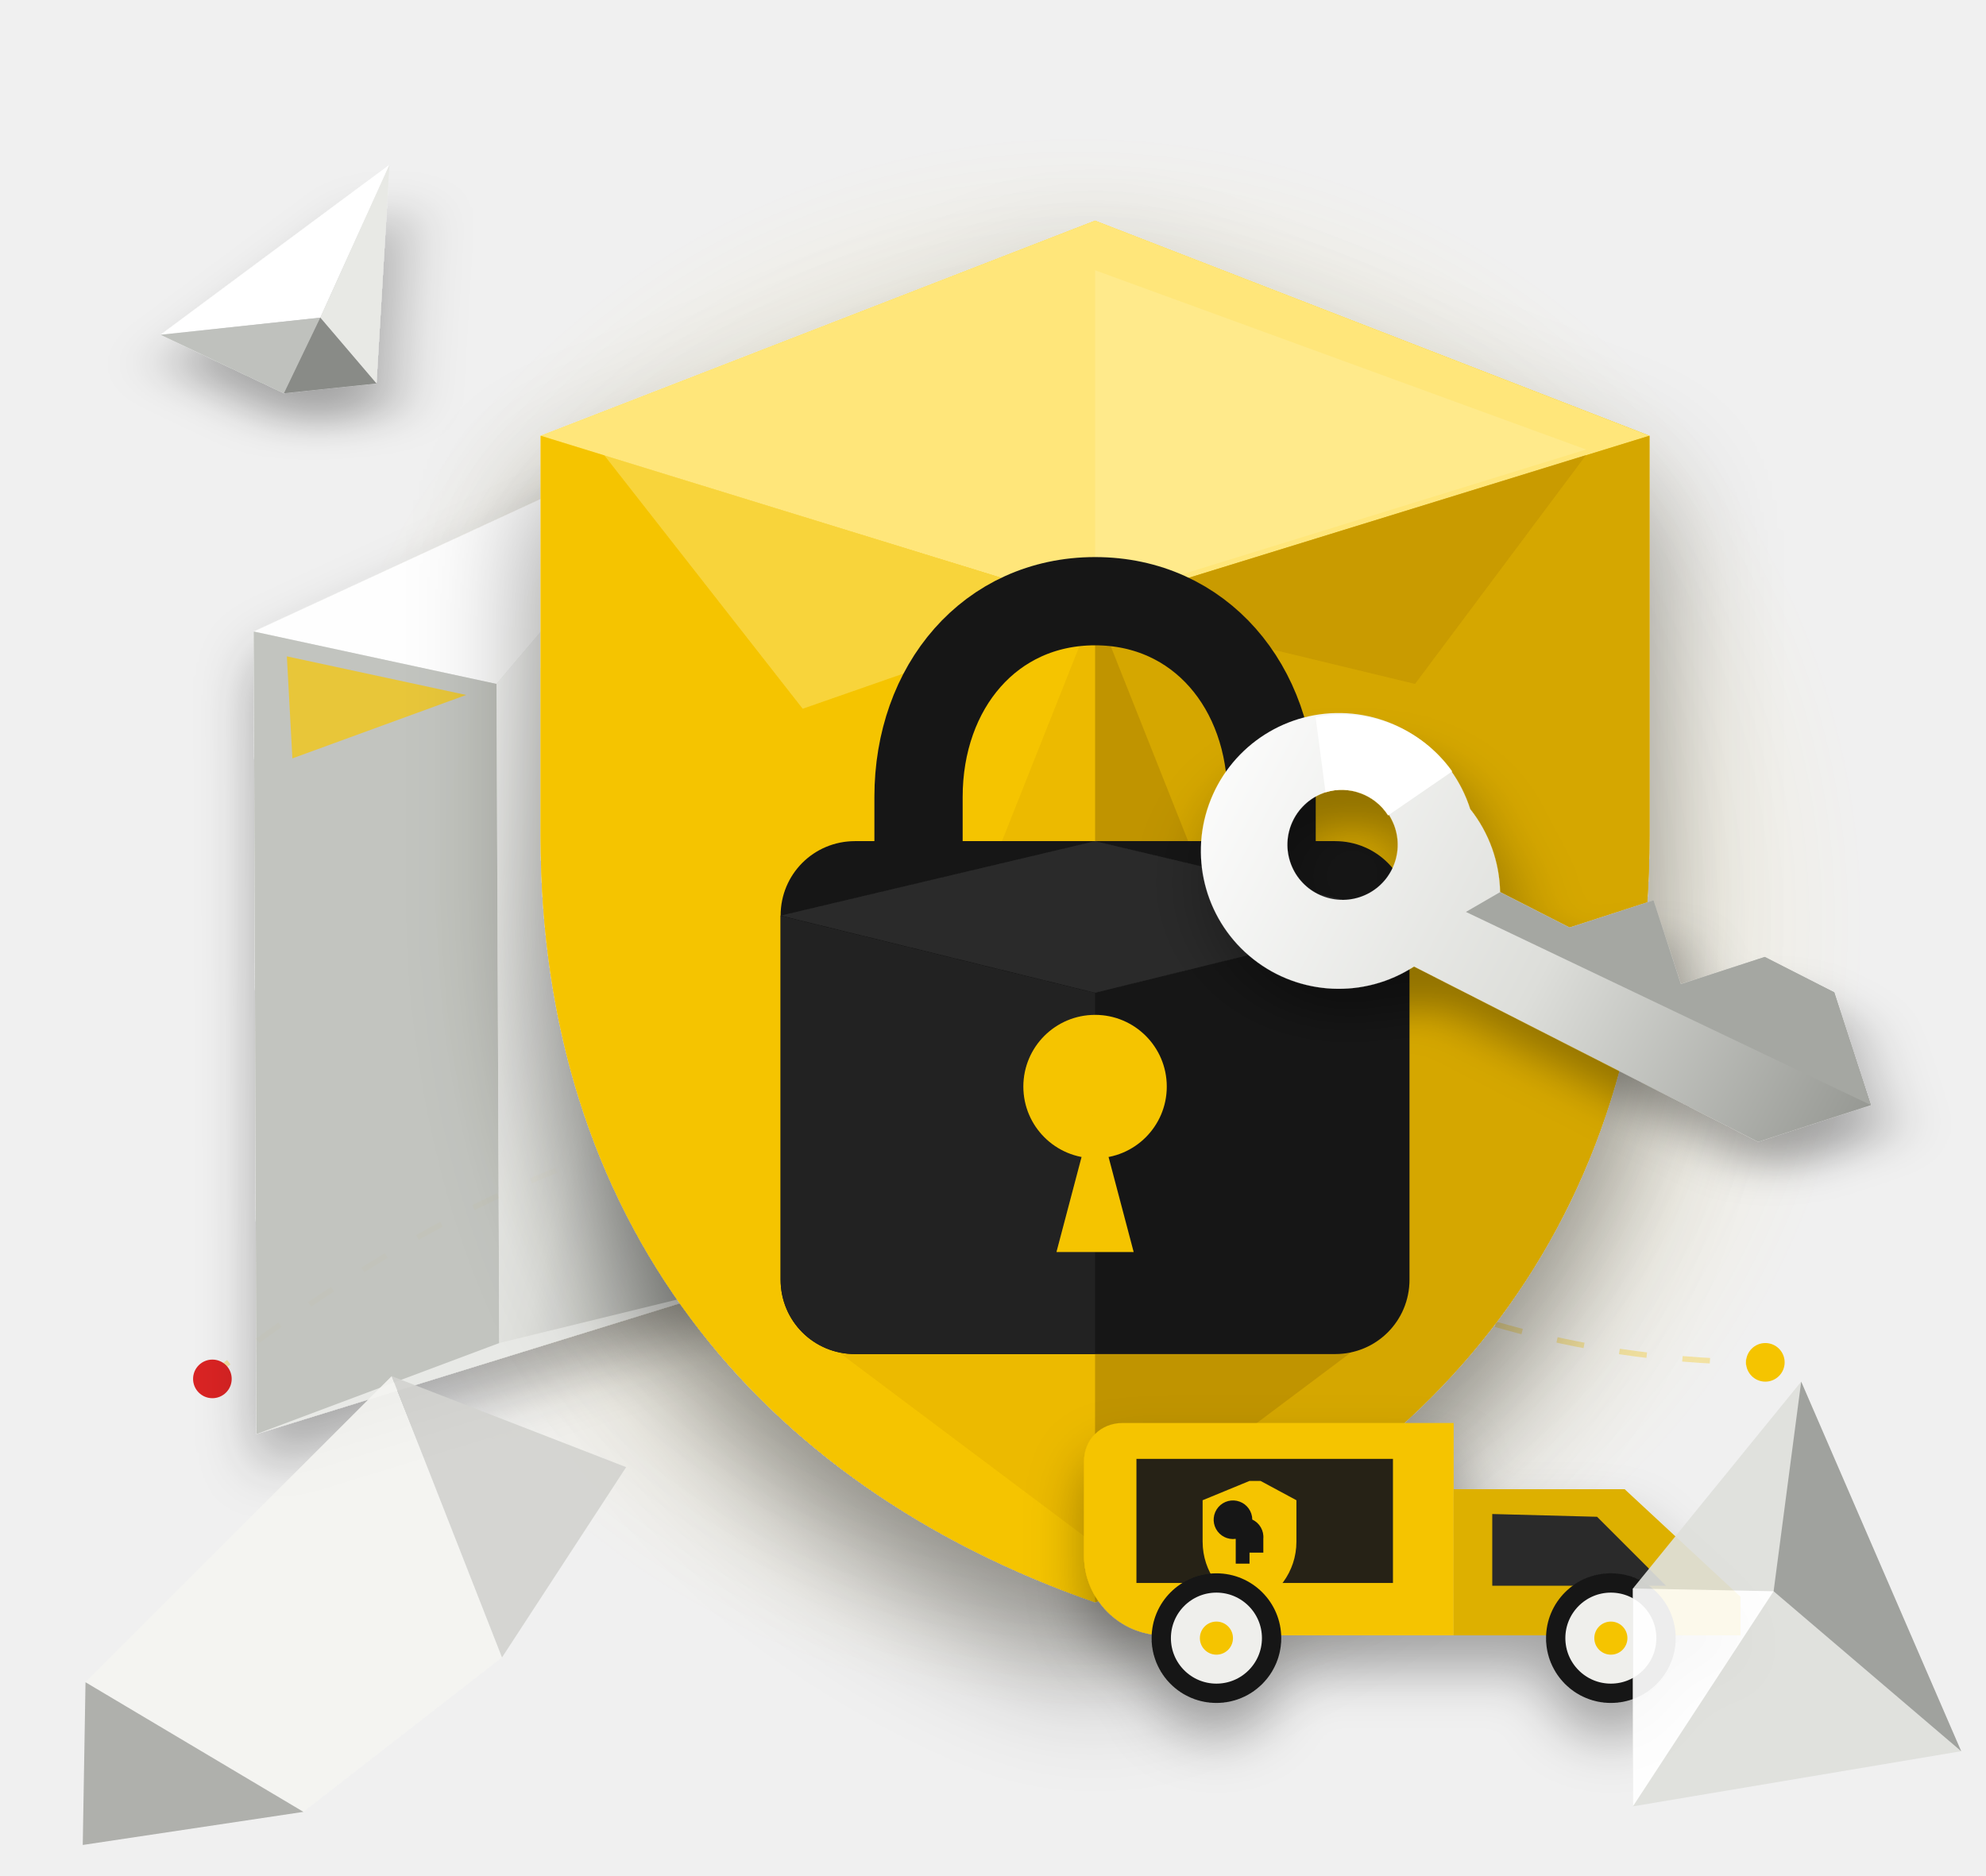
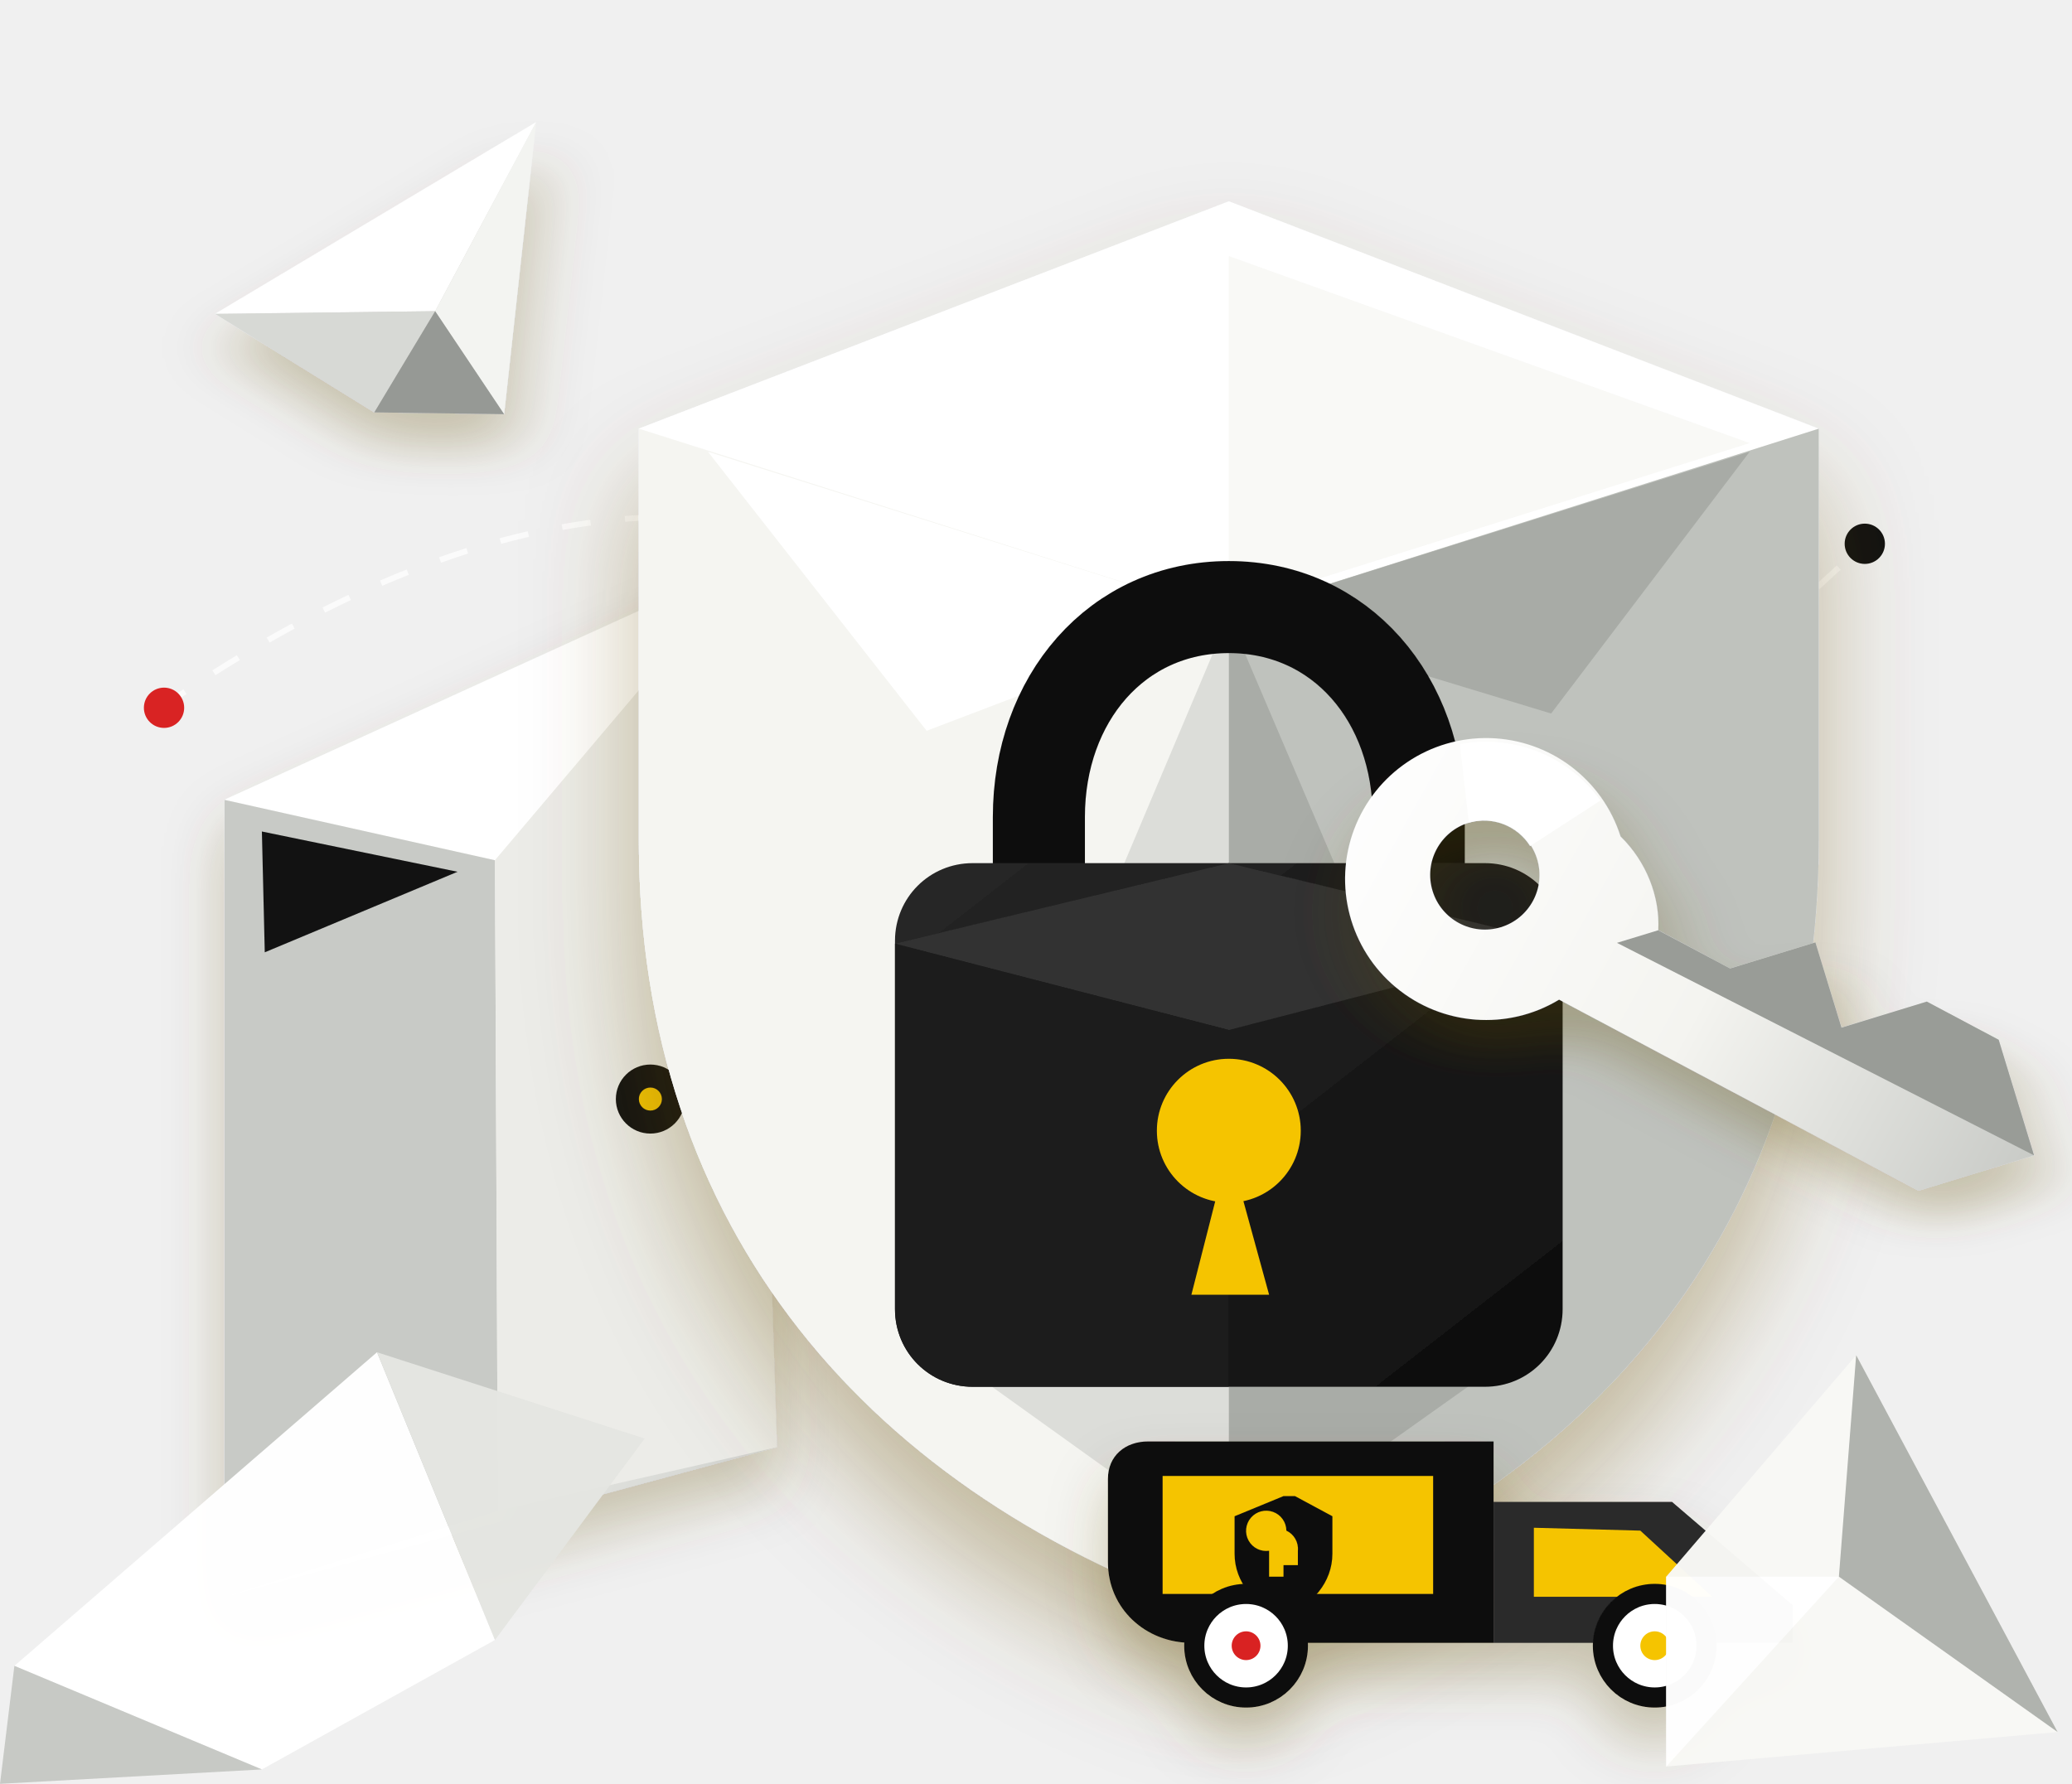
- <svg xmlns="http://www.w3.org/2000/svg" viewBox="0 0 720 680" role="img" aria-labelledby="title desc">
+ <svg xmlns="http://www.w3.org/2000/svg" viewBox="0 0 720 620" role="img" aria-labelledby="title desc">
  <defs>
-     <linearGradient id="gold" x1="0" y1="0" x2="1" y2="1">
-       <stop offset="0" stop-color="#ffe36a" />
-       <stop offset="0.48" stop-color="#f5c400" />
-       <stop offset="1" stop-color="#b98d00" />
-     </linearGradient>
-     <linearGradient id="goldDeep" x1="0" y1="0" x2="1" y2="1">
-       <stop offset="0" stop-color="#c69a00" />
-       <stop offset="1" stop-color="#7c5e00" />
-     </linearGradient>
    <linearGradient id="paper" x1="0" y1="0" x2="1" y2="1">
      <stop offset="0" stop-color="#ffffff" />
-       <stop offset="0.55" stop-color="#dddeda" />
-       <stop offset="1" stop-color="#979994" />
+       <stop offset=".55" stop-color="#f4f4f0" />
+       <stop offset="1" stop-color="#c9cbc7" />
    </linearGradient>
-     <linearGradient id="paperDark" x1="0" y1="0" x2="1" y2="1">
-       <stop offset="0" stop-color="#70716d" />
-       <stop offset="1" stop-color="#2d2e2c" />
+     <linearGradient id="ink" x1="0" y1="0" x2="1" y2="1">
+       <stop offset="0" stop-color="#272727" />
+       <stop offset="1" stop-color="#0e0e0e" />
    </linearGradient>
-     <radialGradient id="halo">
-       <stop offset="0" stop-color="#f5c400" stop-opacity=".24" />
-       <stop offset="1" stop-color="#f5c400" stop-opacity="0" />
-     </radialGradient>
-     <filter id="shadow" x="-30%" y="-30%" width="160%" height="180%">
-       <feDropShadow dx="0" dy="25" stdDeviation="22" flood-color="#000" flood-opacity=".42" />
+     <filter id="shadow" x="-35%" y="-35%" width="170%" height="190%">
+       <feDropShadow dx="0" dy="24" stdDeviation="19" flood-color="#6b5100" flood-opacity=".35" />
    </filter>
-     <filter id="smallShadow" x="-30%" y="-30%" width="160%" height="180%">
-       <feDropShadow dx="0" dy="12" stdDeviation="10" flood-color="#000" flood-opacity=".32" />
+     <filter id="softShadow" x="-35%" y="-35%" width="170%" height="190%">
+       <feDropShadow dx="0" dy="12" stdDeviation="10" flood-color="#5f4900" flood-opacity=".28" />
    </filter>
  </defs>
-   <circle cx="391" cy="334" r="285" fill="url(#halo)" />
-   <path d="M75 500C190 411 278 393 350 406c92 17 155 88 291 88" fill="none" stroke="#f5c400" stroke-opacity=".32" stroke-width="2" stroke-dasharray="10 13" />
-   <circle cx="77" cy="500" r="7" fill="#d92323" />
-   <circle cx="640" cy="494" r="7" fill="#f5c400" />
-   <g filter="url(#smallShadow)" opacity=".94">
-     <path d="m92 229 171-79 8 315-178 55Z" fill="#e8e9e5" />
-     <path d="m92 229 88 19 83-98Z" fill="#fff" />
-     <path d="m92 229 88 19 1 239-88 33Z" fill="#bfc1bc" />
-     <path d="m180 248 83-98 8 315-90 22Z" fill="url(#paper)" />
-     <path d="m104 238 65 14-63 23Z" fill="#f5c400" opacity=".75" />
-     <circle cx="230" cy="336" r="12" fill="#171717" />
-     <circle cx="230" cy="336" r="4" fill="#f5c400" />
+   <path d="M56 246c104-72 190-81 260-48 66 31 104 85 179 82 63-3 99-42 153-91" fill="none" stroke="#fff" stroke-width="2" stroke-dasharray="10 12" opacity=".72" />
+   <circle cx="57" cy="246" r="7" fill="#d92323" />
+   <circle cx="648" cy="189" r="7" fill="#111" />
+   <g transform="translate(66 68) rotate(-12)" filter="url(#softShadow)">
+     <path d="m0 42 123-42-48 57Z" fill="#fff" />
+     <path d="m0 42 75 15-28 30Z" fill="#d7d9d5" />
+     <path d="M75 57 123 0 91 97Z" fill="#f3f4f1" />
+     <path d="m47 87 28-30 16 40Z" fill="#969995" />
+   </g>
+   <g filter="url(#softShadow)" opacity=".98">
+     <path d="m78 278 182-83 10 308-192 52Z" fill="url(#paper)" />
+     <path d="m78 278 94 21 88-104Z" fill="#fff" />
+     <path d="m78 278 94 21 1 226-95 30Z" fill="#c7c9c5" />
+     <path d="m172 299 88-104 10 308-97 22Z" fill="#ecece8" />
+     <path d="m91 289 68 14-67 28Z" fill="#111" />
+     <circle cx="226" cy="382" r="12" fill="#111" />
+     <circle cx="226" cy="382" r="4" fill="#f5c400" />
  </g>
  <g filter="url(#shadow)">
-     <path d="m397 80 201 78v145c0 139-78 235-201 278-123-43-201-139-201-278V158Z" fill="url(#gold)" />
-     <path d="m397 80 201 78-201 62-201-62Z" fill="#ffe67a" />
-     <path d="m397 220 201-62v145c0 139-78 235-201 278Z" fill="#d5a700" />
-     <path d="m397 220-201-62v145c0 139 78 235 201 278Z" fill="#f5c400" />
-     <path d="M397 98v120l178-55Z" fill="#ffef9d" opacity=".48" />
-     <path d="m397 220 178-55-62 83Z" fill="#be9000" opacity=".54" />
-     <path d="m397 220-178-55 72 92Z" fill="#fff2aa" opacity=".34" />
-     <path d="m397 560-104-78 104-262Z" fill="#e8b600" opacity=".7" />
-     <path d="m397 560 104-78-104-262Z" fill="#b98d00" opacity=".72" />
-     <path d="M333 324v-35c0-40 26-71 64-71s64 31 64 71v35" fill="none" stroke="#171717" stroke-width="32" stroke-linecap="round" />
-     <path d="M310 305h174c15 0 27 12 27 27v132c0 15-12 27-27 27H310c-15 0-27-12-27-27V332c0-15 12-27 27-27Z" fill="#171717" />
-     <path d="m283 332 114-27 114 27-114 28Z" fill="#292929" />
-     <path d="M397 360v131H310c-15 0-27-12-27-27V332Z" fill="#202020" />
-     <circle cx="397" cy="394" r="26" fill="#f5c400" />
-     <path d="m383 454 14-53 14 53Z" fill="#f5c400" />
+     <path d="m427 70 205 79v143c0 135-80 228-205 270-125-42-205-135-205-270V149Z" fill="url(#paper)" />
+     <path d="m427 70 205 79-205 65-205-65Z" fill="#fff" />
+     <path d="m427 214 205-65v143c0 135-80 228-205 270Z" fill="#bfc2bd" />
+     <path d="m427 214-205-65v143c0 135 80 228 205 270Z" fill="#f5f5f1" />
+     <path d="M427 89v122l181-57Z" fill="#f7f7f4" opacity=".8" />
+     <path d="m427 214 181-57-69 91Z" fill="#a8aba6" />
+     <path d="m427 214-181-57 76 97Z" fill="#fff" />
+     <path d="m427 541-106-76 106-251Z" fill="#dcddd9" />
+     <path d="m427 541 107-76-107-251Z" fill="#a9aca7" />
+     <path d="M361 320v-36c0-41 27-73 66-73s66 32 66 73v36" fill="none" stroke="#111" stroke-width="32" stroke-linecap="round" />
+     <path d="M338 300h178c15 0 27 12 27 27v128c0 15-12 27-27 27H338c-15 0-27-12-27-27V327c0-15 12-27 27-27Z" fill="url(#ink)" />
+     <path d="m311 328 116-28 116 28-116 30Z" fill="#313131" />
+     <path d="M427 358v124h-89c-15 0-27-12-27-27V328Z" fill="#1b1b1b" />
+     <circle cx="427" cy="393" r="25" fill="#f5c400" />
+     <path d="m414 450 13-51 14 51Z" fill="#f5c400" />
  </g>
-   <g transform="rotate(-18 532 300)" filter="url(#smallShadow)">
-     <path d="M535 294a50 50 0 1 0-37 48l99 99h43v-43l-20-20h-32v-32h-32l-20-20a50 50 0 0 0-1-32Zm-48 18a20 20 0 1 1 0-40 20 20 0 0 1 0 40Z" fill="url(#paper)" />
-     <path d="m522 329 118 112v-43l-20-20h-32v-32h-32l-20-20Z" fill="#a5a7a2" />
-     <path d="M487 272a20 20 0 0 1 19 15l27-8a49 49 0 0 0-41-34Z" fill="#fff" />
+   <g transform="rotate(-17 567 300)" filter="url(#softShadow)">
+     <path d="M566 290a49 49 0 1 0-37 48l100 100h42v-42l-20-20h-31v-31h-31l-20-20c4-11 3-24-3-35Zm-49 18a19 19 0 1 1 0-38 19 19 0 0 1 0 38Z" fill="url(#paper)" />
+     <path d="m554 325 117 113v-42l-20-20h-31v-31h-31l-20-20Z" fill="#999c97" />
+     <path d="M517 270a19 19 0 0 1 18 14l28-8a49 49 0 0 0-41-33Z" fill="#fff" />
  </g>
-   <g transform="translate(388 515)" filter="url(#smallShadow)">
-     <path d="M5 49V15C5 7 11 1 19 1h120v77H34C18 78 5 65 5 49Z" fill="#f5c400" />
-     <path d="M139 25h62l42 39v14H139Z" fill="#ddb000" />
-     <path d="m153 34 38 1 25 25h-63Z" fill="#292929" />
-     <path d="M24 14h93v45H24Z" fill="#171717" opacity=".92" />
-     <path d="m69 22 13 7v15c0 11-7 20-17 24-10-4-17-13-17-24V29l17-7Z" fill="#f5c400" />
-     <path d="M66 36a7 7 0 1 0-6 7v9h5v-4h5v-5a7 7 0 0 0-4-7Z" fill="#171717" />
-     <circle cx="53" cy="79" r="20" fill="#efefec" stroke="#171717" stroke-width="7" />
-     <circle cx="196" cy="79" r="20" fill="#efefec" stroke="#171717" stroke-width="7" />
-     <circle cx="53" cy="79" r="6" fill="#f5c400" />
-     <circle cx="196" cy="79" r="6" fill="#f5c400" />
+   <g transform="translate(381 500)" filter="url(#softShadow)">
+     <path d="M4 43V14C4 6 10 1 18 1h120v70H33C17 71 4 59 4 43Z" fill="#111" />
+     <path d="M138 22h62l42 36v13H138Z" fill="#292929" />
+     <path d="m152 31 37 1 25 23h-62Z" fill="#f5c400" />
+     <path d="M23 13h94v41H23Z" fill="#f5c400" />
+     <path d="m69 20 13 7v13c0 10-7 18-17 22-10-4-17-12-17-22V27l17-7Z" fill="#111" />
+     <path d="M66 32a7 7 0 1 0-6 7v9h5v-4h5v-5a7 7 0 0 0-4-7Z" fill="#f5c400" />
+     <circle cx="52" cy="72" r="18" fill="#fff" stroke="#111" stroke-width="7" />
+     <circle cx="194" cy="72" r="18" fill="#fff" stroke="#111" stroke-width="7" />
+     <circle cx="52" cy="72" r="5" fill="#d92323" />
+     <circle cx="194" cy="72" r="5" fill="#f5c400" />
  </g>
-   <g opacity=".92">
-     <path d="m31 610 111-111 40 102-72 56Z" fill="#f4f4f1" />
-     <path d="m31 610 79 47-80 12Z" fill="#a9aaa6" />
-     <path d="m142 499 40 102 45-69Z" fill="#d2d3cf" />
-     <path d="m592 576 61-75 58 134-119 20Z" fill="#dedfdb" />
-     <path d="m653 501 58 134-68-58Z" fill="#999b97" />
-     <path d="m592 576 51 1-51 78Z" fill="#fff" />
-   </g>
-   <g transform="translate(48 90) rotate(-18)" filter="url(#smallShadow)">
-     <path d="m0 33 98-33-41 45Z" fill="#fff" />
-     <path d="m0 33 57 12-21 22Z" fill="#bfc1bd" />
-     <path d="M57 45 98 0 69 74Z" fill="#e8e9e5" />
-     <path d="m36 67 21-22 12 29Z" fill="#898b87" />
+   <g opacity=".98">
+     <path d="m5 579 126-109 41 100-81 45Z" fill="#fff" />
+     <path d="m5 579 86 36-91 5Z" fill="#c6c8c4" />
+     <path d="m131 470 41 100 52-70Z" fill="#e4e5e1" />
+     <path d="m579 548 66-77 70 131-136 12Z" fill="#f8f8f5" />
+     <path d="m645 471 70 131-76-54Z" fill="#aeb1ac" />
+     <path d="m579 548 60 0-60 66Z" fill="#fff" />
  </g>
</svg>
